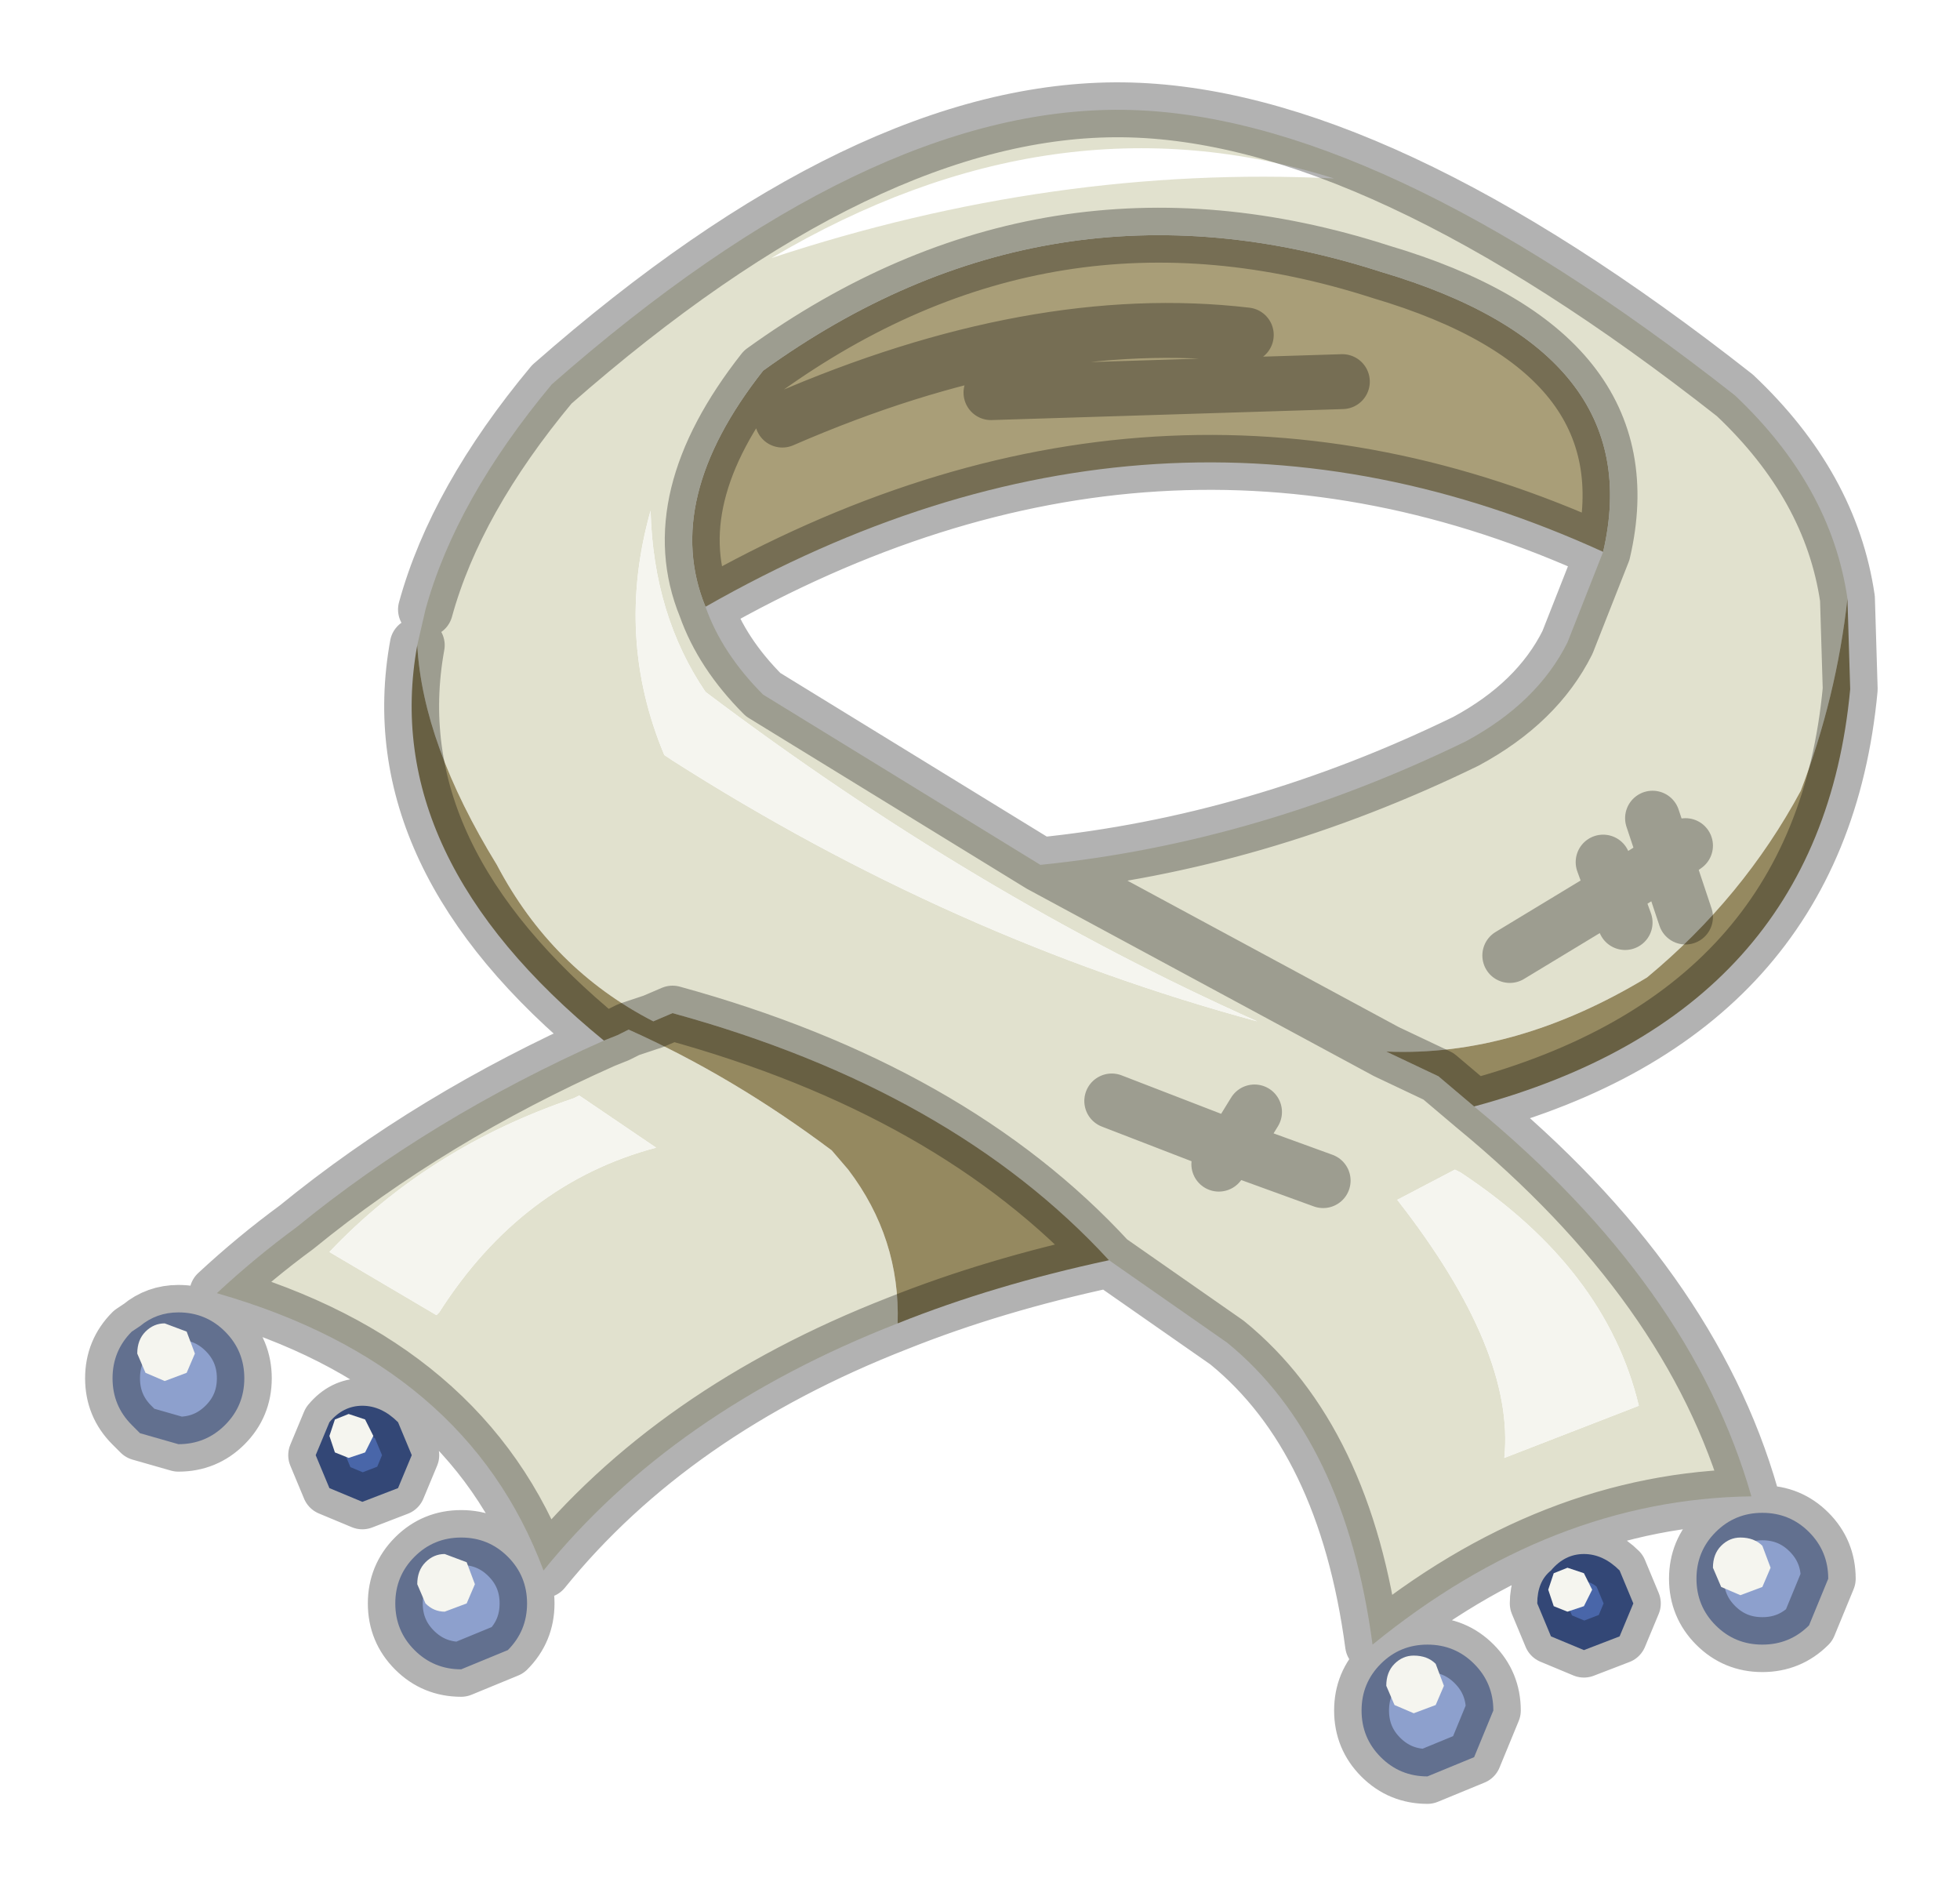
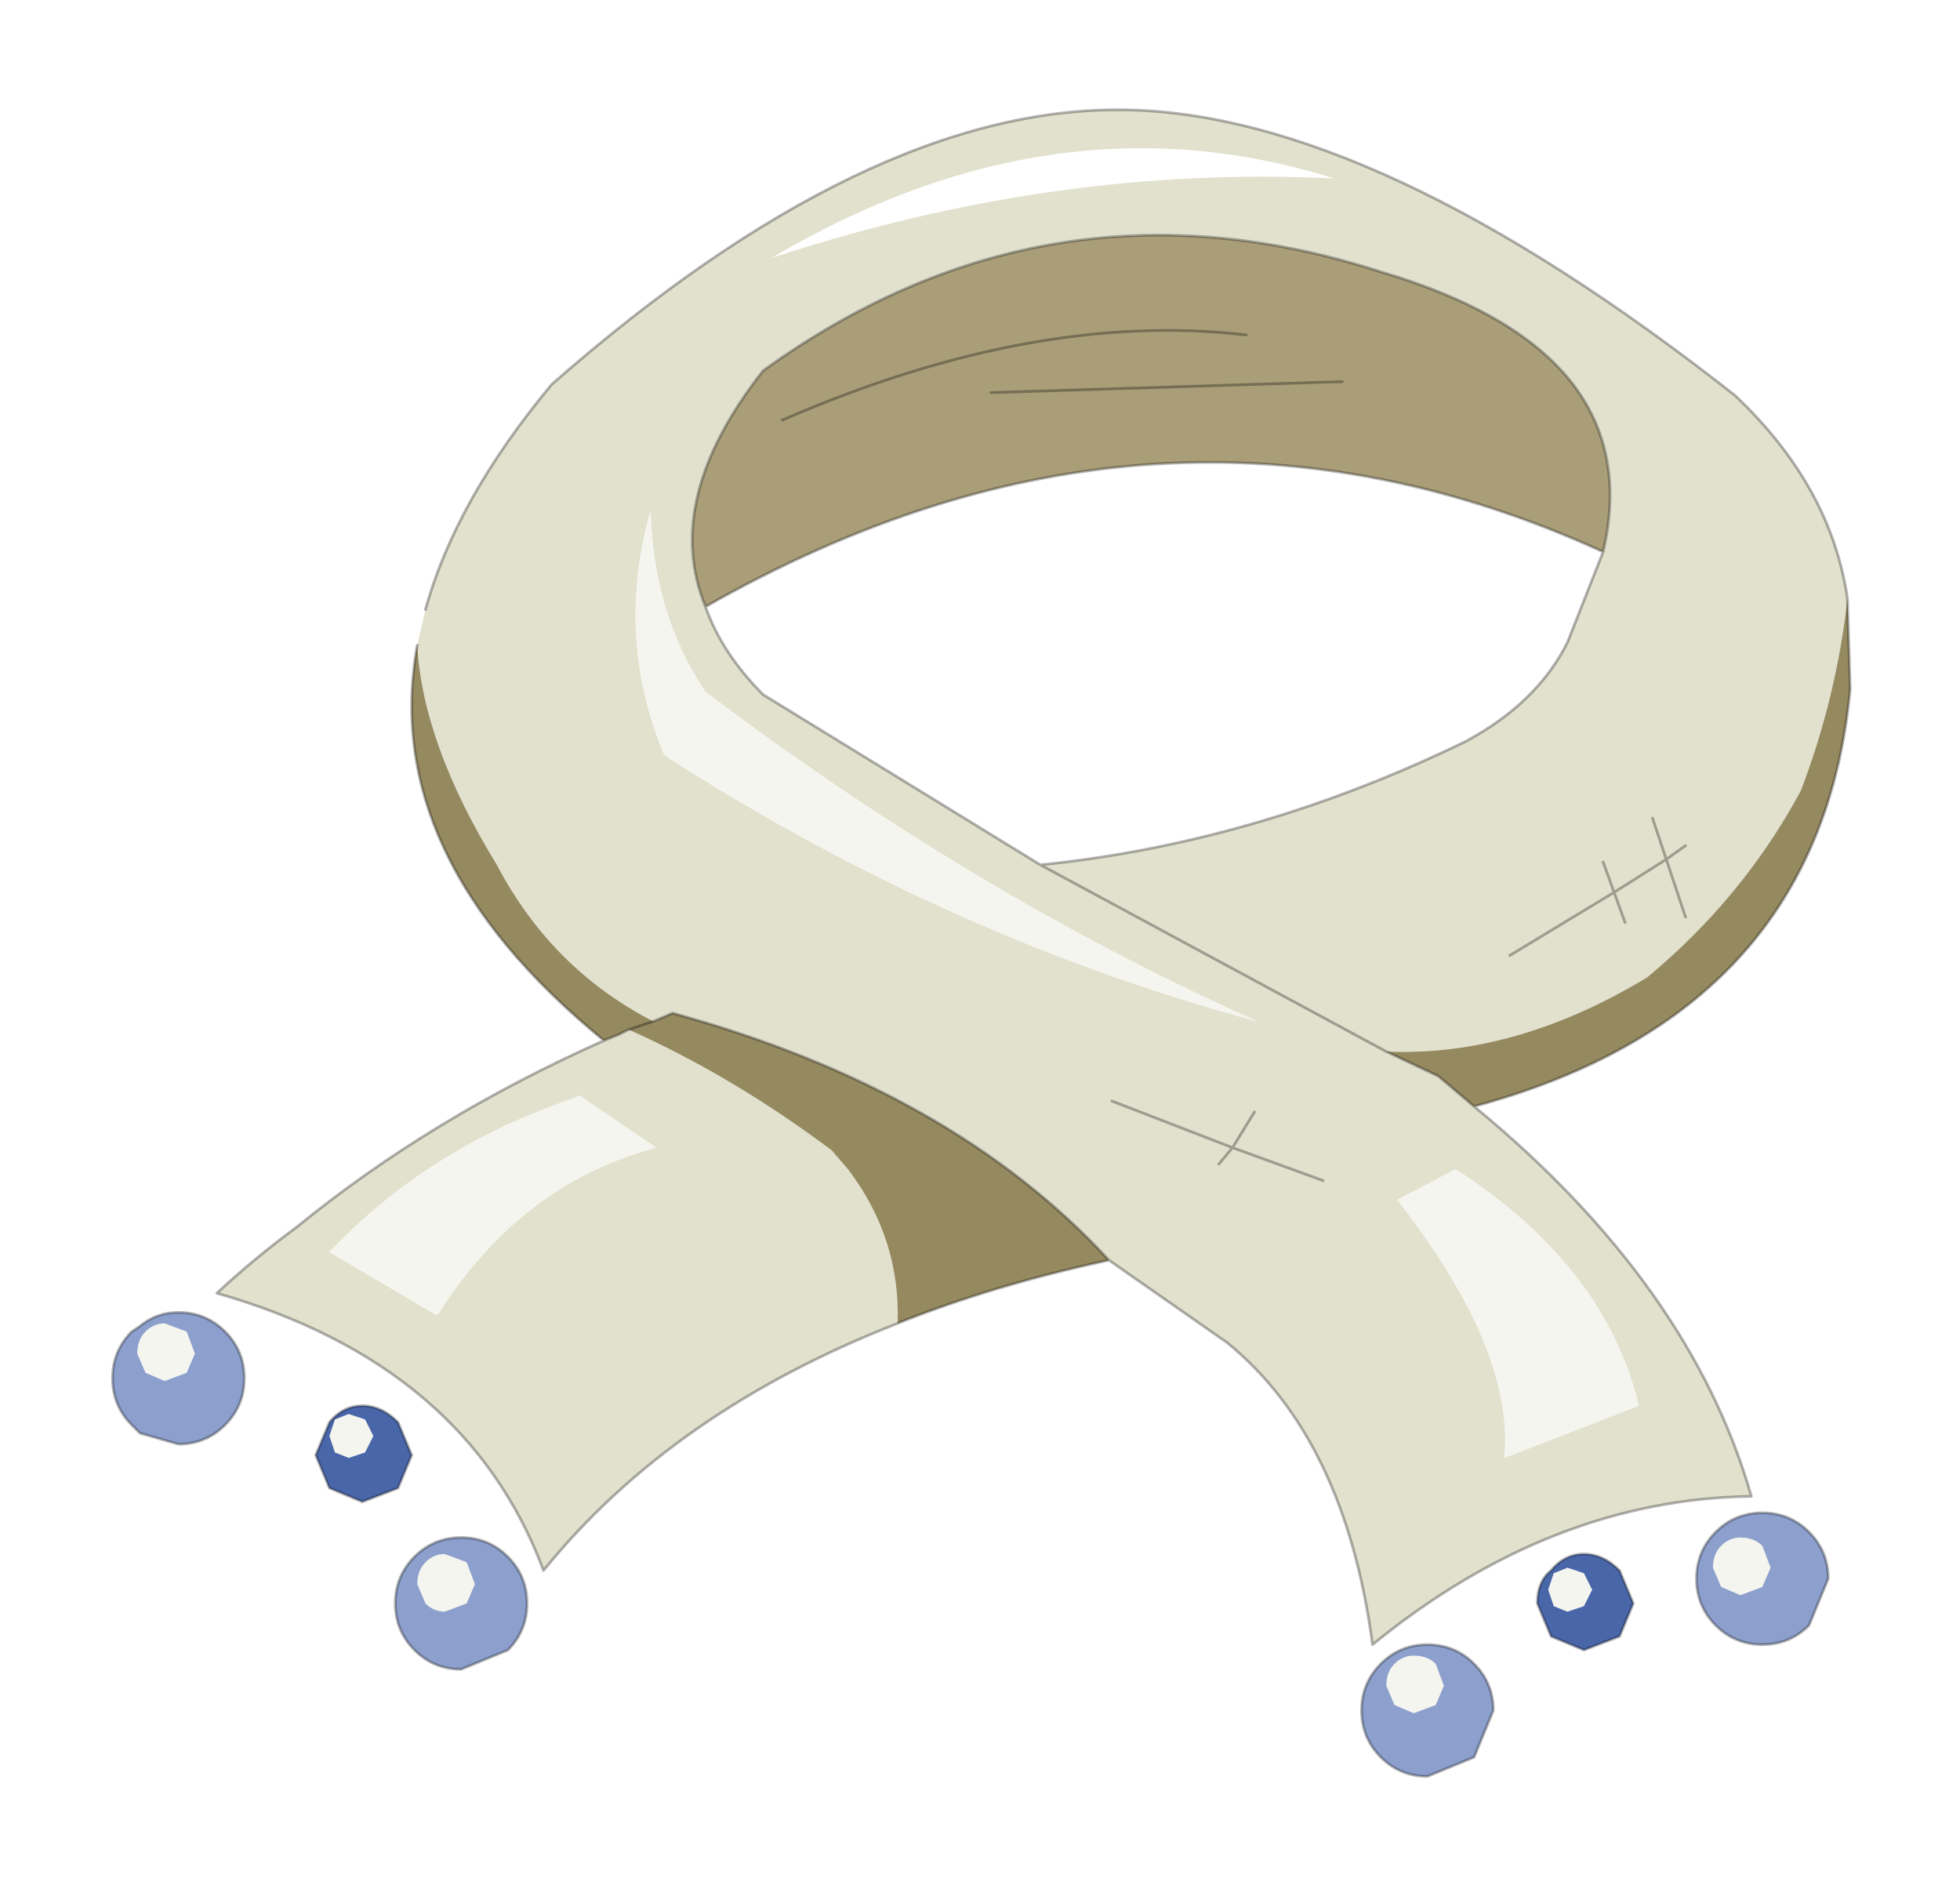
<svg xmlns="http://www.w3.org/2000/svg" xmlns:xlink="http://www.w3.org/1999/xlink" width="35.7" height="34.4" viewBox="4.8 10.1 35.7 34.4">
  <g transform="matrix(1, 0, 0, 1, 0, 0)">
    <use xlink:href="#object-0" width="31.7" height="30.35" transform="matrix(1, 0, 0, 1, 6.85, 12.1)" />
  </g>
  <defs>
    <g transform="matrix(1, 0, 0, 1, -6.85, -12.1)" id="object-0">
      <path fill-rule="evenodd" fill="#a99e78" stroke="none" d="M29.25 17.05L22.85 17.25L29.25 17.05M17.65 21.15Q16.85 19.2 18.7 16.85Q23.9 13.1 29.95 15.05Q34.85 16.5 34 20.15Q25.9 16.45 17.65 21.15M27.5 16.2Q23.65 15.75 19.05 17.75Q23.65 15.75 27.5 16.2" />
      <path fill-rule="evenodd" fill="#e1e1ce" stroke="none" d="M23.75 25.85Q27.7 25.45 31.5 23.6Q32.8 22.9 33.35 21.8L34 20.15Q34.85 16.5 29.95 15.05Q23.9 13.1 18.7 16.85Q16.85 19.2 17.65 21.15Q17.95 22 18.7 22.75L23.75 25.85L30.05 29.25L23.75 25.85M38.45 21Q38.25 22.8 37.6 24.5Q36.55 26.45 34.8 27.9Q32.4 29.35 30.05 29.25L31 29.7L31.65 30.25Q35.6 33.5 36.7 37.35Q33.05 37.4 29.8 40.05Q29.3 36.3 27.15 34.55L25 33.05Q22.15 29.95 17.05 28.55L16.7 28.7Q14.85 27.75 13.85 25.85Q12.5 23.65 12.4 21.85L12.55 21.2Q13.1 19.2 14.85 17.1Q20.6 12.05 25.25 12.1Q29.85 12.15 36.4 17.3Q38.15 18.95 38.45 21M16.9 23.85L17.05 23.95Q22.15 27.2 27.7 28.7Q22.55 26.4 17.65 22.7Q16.7 21.3 16.65 19.4Q16 21.7 16.9 23.85M15.35 30.05L15.25 30.1Q12.6 31 10.8 32.9L12.75 34.05L12.8 34Q14.3 31.65 16.75 31L15.35 30.05M16.25 28.85Q18.15 29.7 19.95 31.05L20.25 31.4Q21.2 32.65 21.15 34.2Q17.05 35.8 14.7 38.7Q13.3 34.95 8.75 33.65Q9.45 33 10.2 32.45Q12.65 30.45 15.8 29.05L16.05 28.95L16.25 28.85M34.4 26.9L34.2 26.35L35.15 25.75L35.5 26.8L35.15 25.75L34.2 26.35L34.4 26.9M32.3 27.5L34.2 26.35L34 25.8L34.2 26.35L32.3 27.5M35.5 25.5L35.15 25.75L34.9 25L35.15 25.75L35.5 25.5M34.65 35.7Q34.05 33.2 31.4 31.45L31.3 31.4L30.25 31.95Q32.4 34.7 32.2 36.65L34.65 35.7M27 31.3L27.25 31L28.9 31.6L27.25 31L27 31.3M25.05 30.15L27.25 31L27.65 30.35L27.25 31L25.05 30.15M29.1 13.35Q24 11.75 18.85 14.8Q24 13.1 29.1 13.35" />
      <path fill-rule="evenodd" fill="#958960" stroke="none" d="M30.05 29.25Q32.4 29.35 34.8 27.9Q36.55 26.45 37.6 24.5Q38.25 22.8 38.45 21L38.5 22.65Q37.95 28.55 31.65 30.25L31 29.7L30.05 29.25M12.4 21.85Q12.5 23.65 13.85 25.85Q14.85 27.75 16.7 28.7L17.05 28.55Q22.15 29.95 25 33.05Q22.9 33.5 21.15 34.2Q21.2 32.65 20.25 31.4L19.95 31.05Q18.15 29.7 16.25 28.85L16.7 28.7L16.25 28.85L16.05 28.95L15.8 29.05Q11.7 25.7 12.4 21.85" />
      <path fill-rule="evenodd" fill="#f5f5ef" stroke="none" d="M16.9 23.85Q16 21.7 16.65 19.4Q16.7 21.3 17.65 22.7Q22.55 26.4 27.7 28.7Q22.15 27.2 17.05 23.95L16.9 23.85M15.35 30.05L16.75 31Q14.3 31.65 12.8 34L12.75 34.05L10.8 32.9Q12.6 31 15.25 30.1L15.35 30.05M34.65 35.7L32.2 36.65Q32.4 34.7 30.25 31.95L31.3 31.4L31.4 31.45Q34.05 33.2 34.65 35.7" />
      <path fill-rule="evenodd" fill="#4966a9" stroke="none" d="M10.8 36Q11.05 35.7 11.4 35.7Q11.75 35.7 12.05 36L12.3 36.6L12.05 37.2L11.4 37.45L10.8 37.2L10.55 36.6L10.8 36M33.65 38.4Q34 38.4 34.3 38.7L34.55 39.3L34.3 39.9L33.65 40.15L33.05 39.9L32.8 39.3Q32.8 38.9 33.05 38.7Q33.3 38.4 33.65 38.4" />
      <path fill-rule="evenodd" fill="#8da0cd" stroke="none" d="M7.2 36.05Q6.85 35.7 6.85 35.2Q6.85 34.7 7.2 34.35L7.35 34.25Q7.65 34 8.05 34Q8.55 34 8.9 34.35Q9.25 34.7 9.25 35.2Q9.25 35.7 8.9 36.05Q8.55 36.4 8.05 36.4L7.35 36.2L7.2 36.05M14.05 40.15L13.2 40.5Q12.7 40.5 12.35 40.15Q12 39.8 12 39.3Q12 38.8 12.35 38.45Q12.7 38.1 13.2 38.1Q13.7 38.1 14.05 38.45Q14.4 38.8 14.4 39.3Q14.4 39.8 14.05 40.15M29.6 41.25Q29.6 40.75 29.95 40.4Q30.3 40.05 30.8 40.05Q31.3 40.05 31.65 40.4Q32 40.75 32 41.25L31.65 42.1L30.8 42.45Q30.3 42.45 29.95 42.1Q29.6 41.75 29.6 41.25M35.7 38.85Q35.7 38.35 36.05 38Q36.4 37.65 36.9 37.65Q37.4 37.65 37.75 38Q38.1 38.35 38.1 38.85L37.75 39.7Q37.4 40.05 36.9 40.05Q36.4 40.05 36.05 39.7Q35.7 39.35 35.7 38.85" />
-       <path fill="none" stroke="#000000" stroke-opacity="0.302" vector-effect="non-scaling-stroke" stroke-width="1" stroke-linecap="round" stroke-linejoin="round" d="M22.85 17.25L29.25 17.05M34 20.15L33.35 21.8Q32.8 22.9 31.5 23.6Q27.7 25.45 23.75 25.85L30.05 29.25L31 29.7L31.65 30.25Q35.6 33.5 36.7 37.35Q33.05 37.4 29.8 40.05Q29.3 36.3 27.15 34.55L25 33.05Q22.15 29.95 17.05 28.55L16.7 28.7L16.25 28.85L16.05 28.95L15.8 29.05Q12.65 30.45 10.2 32.45Q9.45 33 8.75 33.65Q13.3 34.95 14.7 38.7Q17.05 35.8 21.15 34.2Q22.9 33.5 25 33.05M38.45 21Q38.15 18.95 36.4 17.3Q29.85 12.15 25.25 12.1Q20.6 12.05 14.85 17.1Q13.1 19.2 12.55 21.2M31.65 30.25Q37.95 28.55 38.5 22.65L38.45 21M17.65 21.15Q16.85 19.2 18.7 16.85Q23.9 13.1 29.95 15.05Q34.85 16.5 34 20.15Q25.9 16.45 17.65 21.15Q17.95 22 18.7 22.75L23.75 25.85M10.8 36Q11.05 35.7 11.4 35.7Q11.75 35.7 12.05 36L12.3 36.6L12.05 37.2L11.4 37.45L10.8 37.2L10.55 36.6L10.8 36M7.2 36.05Q6.85 35.7 6.85 35.2Q6.85 34.7 7.2 34.35L7.35 34.25Q7.65 34 8.05 34Q8.55 34 8.9 34.35Q9.25 34.7 9.25 35.2Q9.25 35.7 8.9 36.05Q8.55 36.4 8.05 36.4L7.35 36.2L7.2 36.05M14.05 40.15L13.2 40.5Q12.7 40.5 12.35 40.15Q12 39.8 12 39.3Q12 38.8 12.35 38.45Q12.7 38.1 13.2 38.1Q13.7 38.1 14.05 38.45Q14.4 38.8 14.4 39.3Q14.4 39.8 14.05 40.15M35.5 26.8L35.15 25.75L34.2 26.35L34.4 26.9M34 25.8L34.2 26.35L32.3 27.5M34.9 25L35.15 25.75L35.5 25.5M28.9 31.6L27.25 31L27 31.3M27.65 30.35L27.25 31L25.05 30.15M29.6 41.25Q29.6 40.75 29.95 40.4Q30.3 40.05 30.8 40.05Q31.3 40.05 31.65 40.4Q32 40.75 32 41.25L31.65 42.1L30.8 42.45Q30.3 42.45 29.95 42.1Q29.6 41.75 29.6 41.25M35.7 38.85Q35.7 38.35 36.05 38Q36.4 37.65 36.9 37.65Q37.4 37.65 37.75 38Q38.1 38.35 38.1 38.85L37.75 39.7Q37.4 40.05 36.9 40.05Q36.4 40.05 36.05 39.7Q35.7 39.35 35.7 38.85M33.65 38.4Q34 38.4 34.3 38.7L34.55 39.3L34.3 39.9L33.65 40.15L33.05 39.9L32.8 39.3Q32.8 38.9 33.05 38.7Q33.3 38.4 33.65 38.4M19.05 17.75Q23.65 15.75 27.5 16.2M15.8 29.05Q11.7 25.7 12.4 21.85" />
+       <path fill="none" stroke="#000000" stroke-opacity="0.302" vector-effect="non-scaling-stroke" stroke-width="0.05" stroke-linecap="round" stroke-linejoin="round" d="M22.85 17.25L29.25 17.05M34 20.15L33.35 21.8Q32.8 22.9 31.5 23.6Q27.7 25.45 23.75 25.85L30.05 29.25L31 29.7L31.65 30.25Q35.6 33.5 36.7 37.35Q33.05 37.4 29.8 40.05Q29.3 36.3 27.15 34.55L25 33.05Q22.15 29.95 17.05 28.55L16.7 28.7L16.25 28.85L16.05 28.95L15.8 29.05Q12.65 30.45 10.2 32.45Q9.45 33 8.75 33.65Q13.3 34.95 14.7 38.7Q17.05 35.8 21.15 34.2Q22.9 33.5 25 33.05M38.45 21Q38.15 18.95 36.4 17.3Q29.85 12.15 25.25 12.1Q20.6 12.05 14.85 17.1Q13.1 19.2 12.55 21.2M31.65 30.25Q37.95 28.55 38.5 22.65L38.45 21M17.65 21.15Q16.85 19.2 18.7 16.85Q23.9 13.1 29.95 15.05Q34.85 16.5 34 20.15Q25.9 16.45 17.65 21.15Q17.95 22 18.7 22.75L23.75 25.85M10.8 36Q11.05 35.7 11.4 35.7Q11.75 35.7 12.05 36L12.3 36.6L12.05 37.2L11.4 37.45L10.8 37.2L10.55 36.6L10.8 36M7.2 36.05Q6.85 35.7 6.85 35.2Q6.85 34.7 7.2 34.35L7.35 34.25Q7.65 34 8.05 34Q8.55 34 8.9 34.35Q9.25 34.7 9.25 35.2Q9.25 35.7 8.9 36.05Q8.55 36.4 8.05 36.4L7.35 36.2L7.2 36.05M14.05 40.15L13.2 40.5Q12.7 40.5 12.35 40.15Q12 39.8 12 39.3Q12 38.8 12.35 38.45Q12.7 38.1 13.2 38.1Q13.7 38.1 14.05 38.45Q14.4 38.8 14.4 39.3Q14.4 39.8 14.05 40.15M35.5 26.8L35.15 25.75L34.2 26.35L34.4 26.9M34 25.8L34.2 26.35L32.3 27.5M34.9 25L35.15 25.75L35.5 25.5M28.9 31.6L27.25 31L27 31.3M27.65 30.35L27.25 31L25.05 30.15M29.6 41.25Q29.6 40.75 29.95 40.4Q30.3 40.05 30.8 40.05Q31.3 40.05 31.65 40.4Q32 40.75 32 41.25L31.65 42.1L30.8 42.45Q30.3 42.45 29.95 42.1Q29.6 41.75 29.6 41.25M35.7 38.85Q35.7 38.35 36.05 38Q36.4 37.65 36.9 37.65Q37.4 37.65 37.75 38Q38.1 38.35 38.1 38.85L37.75 39.7Q37.4 40.05 36.9 40.05Q36.4 40.05 36.05 39.7Q35.7 39.35 35.7 38.85M33.65 38.4Q34 38.4 34.3 38.7L34.55 39.3L34.3 39.9L33.65 40.15L33.05 39.9L32.8 39.3Q32.8 38.9 33.05 38.7Q33.3 38.4 33.65 38.4M19.05 17.75Q23.65 15.75 27.5 16.2M15.8 29.05Q11.7 25.7 12.4 21.85" />
      <path fill-rule="evenodd" fill="#f5f5ef" stroke="none" d="M8.2 35.1L7.8 35.25L7.45 35.1L7.3 34.75Q7.3 34.5 7.45 34.35Q7.6 34.2 7.8 34.2L8.2 34.35L8.35 34.75L8.2 35.1" />
      <path fill-rule="evenodd" fill="#f5f5ef" stroke="none" d="M13.3 39.3L12.9 39.45Q12.7 39.45 12.55 39.3L12.4 38.95Q12.4 38.7 12.55 38.55Q12.7 38.4 12.9 38.4L13.3 38.55L13.45 38.95L13.3 39.3" />
      <path fill-rule="evenodd" fill="#f5f5ef" stroke="none" d="M30.95 41.15L30.55 41.3L30.2 41.15L30.05 40.8Q30.05 40.55 30.2 40.4Q30.35 40.25 30.55 40.25Q30.8 40.25 30.95 40.4L31.1 40.8L30.95 41.15" />
      <path fill-rule="evenodd" fill="#f5f5ef" stroke="none" d="M36.9 39L36.5 39.15L36.15 39L36 38.65Q36 38.4 36.15 38.25Q36.3 38.1 36.5 38.1Q36.75 38.1 36.9 38.25L37.05 38.65L36.9 39" />
      <path fill-rule="evenodd" fill="#f5f5ef" stroke="none" d="M33.65 39.35L33.35 39.45L33.1 39.35L33 39.05L33.1 38.75L33.35 38.65L33.65 38.75L33.8 39.05L33.65 39.35" />
      <path fill-rule="evenodd" fill="#f5f5ef" stroke="none" d="M11.45 36.55L11.15 36.65L10.9 36.55L10.8 36.25L10.9 35.95L11.15 35.85L11.45 35.95L11.6 36.25L11.45 36.55" />
    </g>
  </defs>
</svg>
